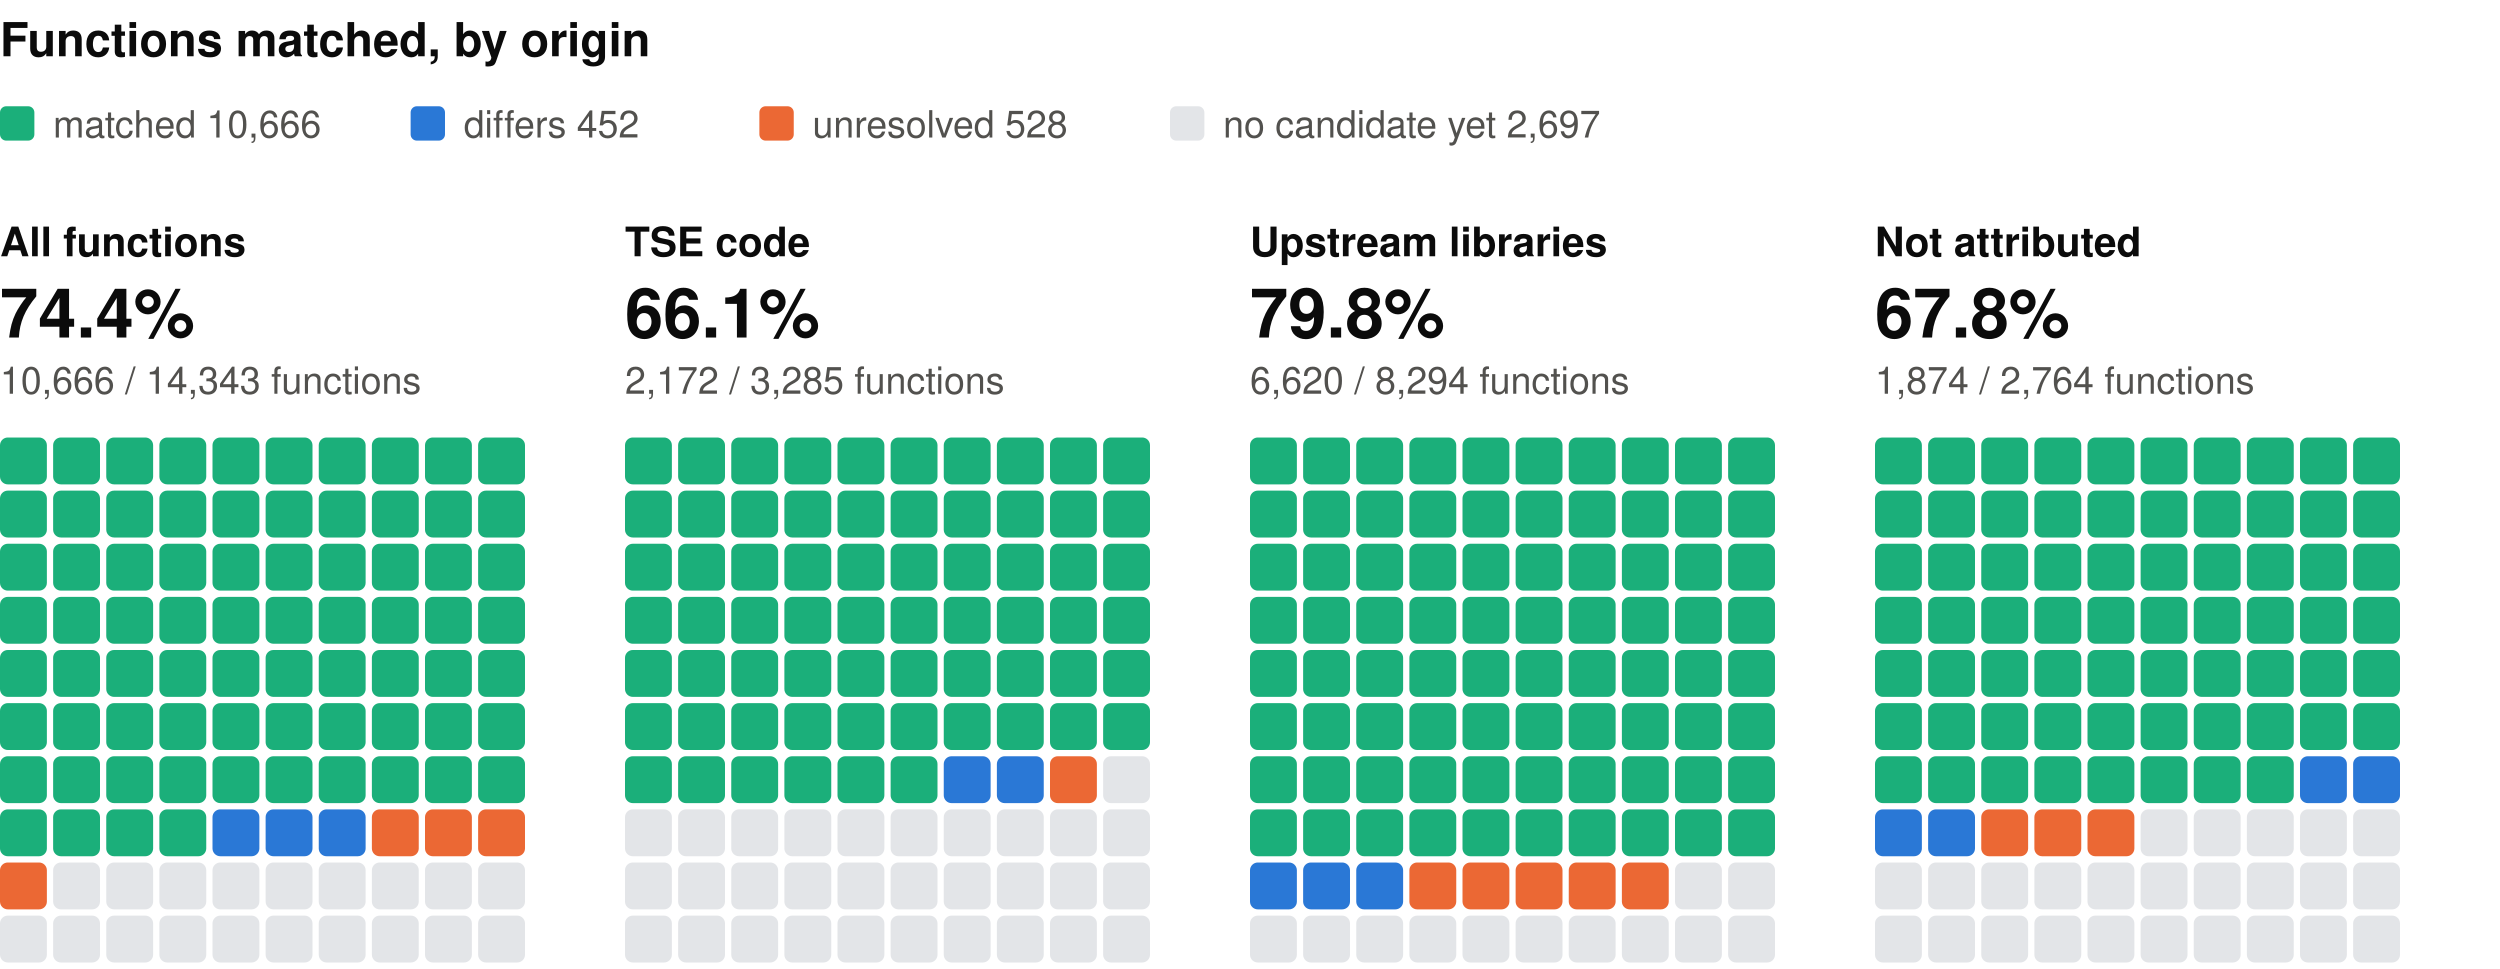
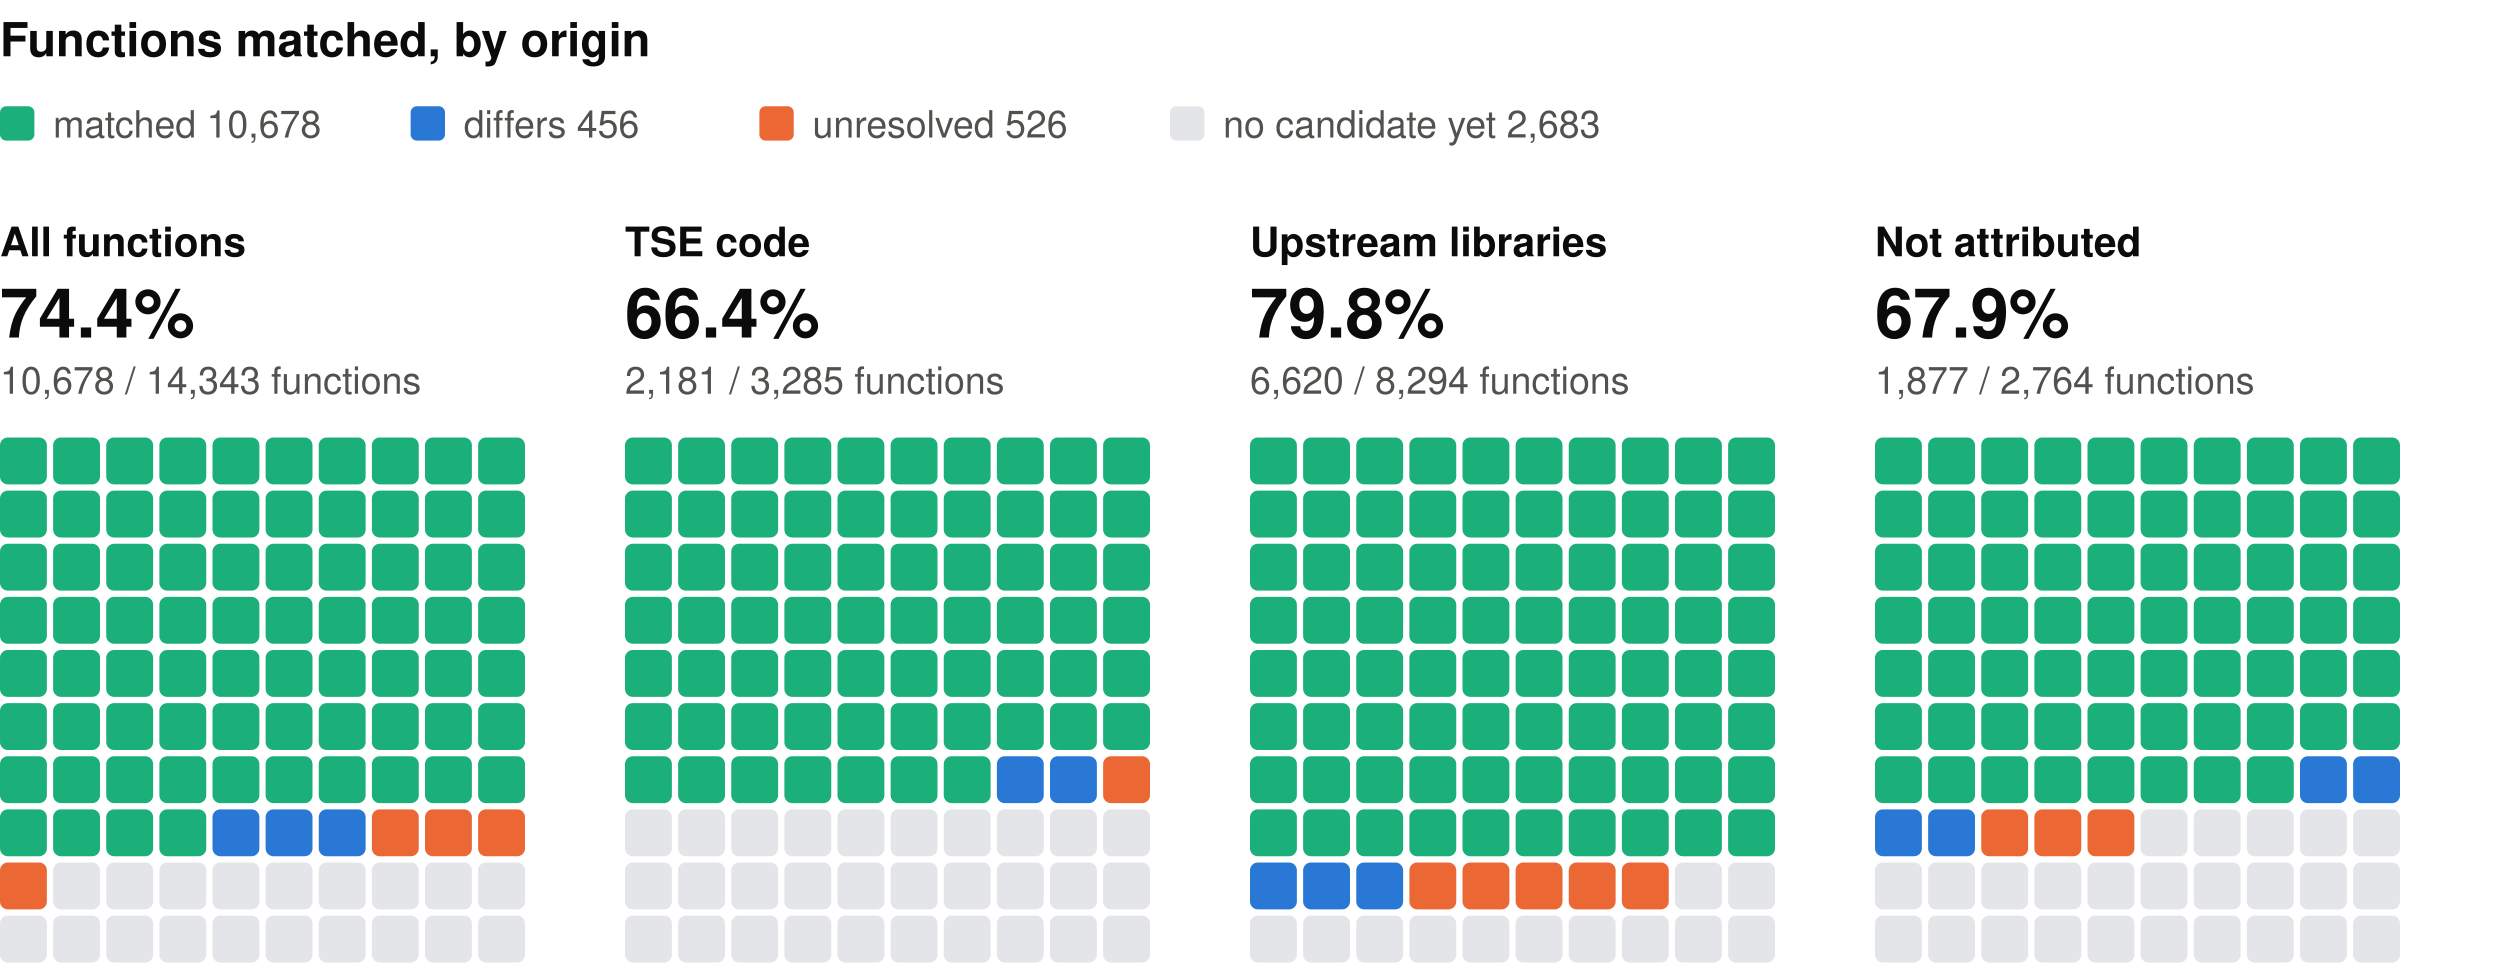
<svg xmlns="http://www.w3.org/2000/svg" width="800" height="310" viewBox="0 0 800 310" role="img" aria-label="Functions matched, by origin: one square per percent, coloured by verdict" font-family="system-ui, -apple-system, 'Segoe UI', Helvetica, Arial, sans-serif">
  <text x="0" y="18" font-size="15" fill="#0b0b0b" font-weight="600">Functions matched, by origin</text>
  <rect x="0" y="34" width="11" height="11" rx="2" fill="#1baf7a" />
-   <text x="17" y="44" font-size="12" fill="#52514e">matched 10,666</text>
+   <text x="17" y="44" font-size="12" fill="#52514e">matched 10,678</text>
  <rect x="131.4" y="34" width="11" height="11" rx="2" fill="#2a78d6" />
-   <text x="148.4" y="44" font-size="12" fill="#52514e">differs 452</text>
+   <text x="148.4" y="44" font-size="12" fill="#52514e">differs 456</text>
  <rect x="243" y="34" width="11" height="11" rx="2" fill="#eb6834" />
-   <text x="260" y="44" font-size="12" fill="#52514e">unresolved 528</text>
+   <text x="260" y="44" font-size="12" fill="#52514e">unresolved 526</text>
  <rect x="374.4" y="34" width="11" height="11" rx="2" fill="#e3e5e8" />
-   <text x="391.4" y="44" font-size="12" fill="#52514e">no candidate yet 2,697</text>
+   <text x="391.4" y="44" font-size="12" fill="#52514e">no candidate yet 2,683</text>
  <text x="0" y="82" font-size="13" fill="#0b0b0b" font-weight="600">All functions</text>
  <text x="0" y="108" font-size="22" fill="#0b0b0b" font-weight="600">74.4%</text>
-   <text x="0" y="126" font-size="12" fill="#52514e">10,666 / 14,343 functions</text>
+   <text x="0" y="126" font-size="12" fill="#52514e">10,678 / 14,343 functions</text>
  <rect x="0" y="140" width="15" height="15" rx="2.5" fill="#1baf7a" />
  <rect x="17" y="140" width="15" height="15" rx="2.5" fill="#1baf7a" />
  <rect x="34" y="140" width="15" height="15" rx="2.5" fill="#1baf7a" />
  <rect x="51" y="140" width="15" height="15" rx="2.5" fill="#1baf7a" />
  <rect x="68" y="140" width="15" height="15" rx="2.5" fill="#1baf7a" />
  <rect x="85" y="140" width="15" height="15" rx="2.5" fill="#1baf7a" />
  <rect x="102" y="140" width="15" height="15" rx="2.5" fill="#1baf7a" />
  <rect x="119" y="140" width="15" height="15" rx="2.5" fill="#1baf7a" />
  <rect x="136" y="140" width="15" height="15" rx="2.5" fill="#1baf7a" />
  <rect x="153" y="140" width="15" height="15" rx="2.5" fill="#1baf7a" />
  <rect x="0" y="157" width="15" height="15" rx="2.5" fill="#1baf7a" />
  <rect x="17" y="157" width="15" height="15" rx="2.5" fill="#1baf7a" />
  <rect x="34" y="157" width="15" height="15" rx="2.5" fill="#1baf7a" />
  <rect x="51" y="157" width="15" height="15" rx="2.5" fill="#1baf7a" />
  <rect x="68" y="157" width="15" height="15" rx="2.5" fill="#1baf7a" />
  <rect x="85" y="157" width="15" height="15" rx="2.5" fill="#1baf7a" />
  <rect x="102" y="157" width="15" height="15" rx="2.5" fill="#1baf7a" />
  <rect x="119" y="157" width="15" height="15" rx="2.5" fill="#1baf7a" />
  <rect x="136" y="157" width="15" height="15" rx="2.5" fill="#1baf7a" />
  <rect x="153" y="157" width="15" height="15" rx="2.5" fill="#1baf7a" />
  <rect x="0" y="174" width="15" height="15" rx="2.5" fill="#1baf7a" />
  <rect x="17" y="174" width="15" height="15" rx="2.5" fill="#1baf7a" />
  <rect x="34" y="174" width="15" height="15" rx="2.5" fill="#1baf7a" />
  <rect x="51" y="174" width="15" height="15" rx="2.5" fill="#1baf7a" />
  <rect x="68" y="174" width="15" height="15" rx="2.5" fill="#1baf7a" />
  <rect x="85" y="174" width="15" height="15" rx="2.5" fill="#1baf7a" />
  <rect x="102" y="174" width="15" height="15" rx="2.5" fill="#1baf7a" />
  <rect x="119" y="174" width="15" height="15" rx="2.5" fill="#1baf7a" />
  <rect x="136" y="174" width="15" height="15" rx="2.5" fill="#1baf7a" />
  <rect x="153" y="174" width="15" height="15" rx="2.5" fill="#1baf7a" />
  <rect x="0" y="191" width="15" height="15" rx="2.5" fill="#1baf7a" />
  <rect x="17" y="191" width="15" height="15" rx="2.5" fill="#1baf7a" />
  <rect x="34" y="191" width="15" height="15" rx="2.5" fill="#1baf7a" />
  <rect x="51" y="191" width="15" height="15" rx="2.5" fill="#1baf7a" />
  <rect x="68" y="191" width="15" height="15" rx="2.5" fill="#1baf7a" />
  <rect x="85" y="191" width="15" height="15" rx="2.5" fill="#1baf7a" />
  <rect x="102" y="191" width="15" height="15" rx="2.5" fill="#1baf7a" />
  <rect x="119" y="191" width="15" height="15" rx="2.5" fill="#1baf7a" />
  <rect x="136" y="191" width="15" height="15" rx="2.5" fill="#1baf7a" />
  <rect x="153" y="191" width="15" height="15" rx="2.5" fill="#1baf7a" />
  <rect x="0" y="208" width="15" height="15" rx="2.5" fill="#1baf7a" />
  <rect x="17" y="208" width="15" height="15" rx="2.5" fill="#1baf7a" />
  <rect x="34" y="208" width="15" height="15" rx="2.5" fill="#1baf7a" />
  <rect x="51" y="208" width="15" height="15" rx="2.5" fill="#1baf7a" />
  <rect x="68" y="208" width="15" height="15" rx="2.5" fill="#1baf7a" />
  <rect x="85" y="208" width="15" height="15" rx="2.5" fill="#1baf7a" />
  <rect x="102" y="208" width="15" height="15" rx="2.5" fill="#1baf7a" />
  <rect x="119" y="208" width="15" height="15" rx="2.5" fill="#1baf7a" />
  <rect x="136" y="208" width="15" height="15" rx="2.5" fill="#1baf7a" />
  <rect x="153" y="208" width="15" height="15" rx="2.5" fill="#1baf7a" />
  <rect x="0" y="225" width="15" height="15" rx="2.5" fill="#1baf7a" />
  <rect x="17" y="225" width="15" height="15" rx="2.5" fill="#1baf7a" />
  <rect x="34" y="225" width="15" height="15" rx="2.5" fill="#1baf7a" />
  <rect x="51" y="225" width="15" height="15" rx="2.5" fill="#1baf7a" />
  <rect x="68" y="225" width="15" height="15" rx="2.5" fill="#1baf7a" />
  <rect x="85" y="225" width="15" height="15" rx="2.5" fill="#1baf7a" />
  <rect x="102" y="225" width="15" height="15" rx="2.5" fill="#1baf7a" />
  <rect x="119" y="225" width="15" height="15" rx="2.5" fill="#1baf7a" />
  <rect x="136" y="225" width="15" height="15" rx="2.5" fill="#1baf7a" />
  <rect x="153" y="225" width="15" height="15" rx="2.5" fill="#1baf7a" />
  <rect x="0" y="242" width="15" height="15" rx="2.5" fill="#1baf7a" />
  <rect x="17" y="242" width="15" height="15" rx="2.5" fill="#1baf7a" />
  <rect x="34" y="242" width="15" height="15" rx="2.5" fill="#1baf7a" />
  <rect x="51" y="242" width="15" height="15" rx="2.5" fill="#1baf7a" />
  <rect x="68" y="242" width="15" height="15" rx="2.5" fill="#1baf7a" />
  <rect x="85" y="242" width="15" height="15" rx="2.5" fill="#1baf7a" />
  <rect x="102" y="242" width="15" height="15" rx="2.5" fill="#1baf7a" />
  <rect x="119" y="242" width="15" height="15" rx="2.5" fill="#1baf7a" />
  <rect x="136" y="242" width="15" height="15" rx="2.5" fill="#1baf7a" />
  <rect x="153" y="242" width="15" height="15" rx="2.5" fill="#1baf7a" />
  <rect x="0" y="259" width="15" height="15" rx="2.5" fill="#1baf7a" />
  <rect x="17" y="259" width="15" height="15" rx="2.5" fill="#1baf7a" />
  <rect x="34" y="259" width="15" height="15" rx="2.5" fill="#1baf7a" />
  <rect x="51" y="259" width="15" height="15" rx="2.5" fill="#1baf7a" />
  <rect x="68" y="259" width="15" height="15" rx="2.5" fill="#2a78d6" />
  <rect x="85" y="259" width="15" height="15" rx="2.5" fill="#2a78d6" />
  <rect x="102" y="259" width="15" height="15" rx="2.5" fill="#2a78d6" />
  <rect x="119" y="259" width="15" height="15" rx="2.5" fill="#eb6834" />
  <rect x="136" y="259" width="15" height="15" rx="2.5" fill="#eb6834" />
  <rect x="153" y="259" width="15" height="15" rx="2.5" fill="#eb6834" />
  <rect x="0" y="276" width="15" height="15" rx="2.5" fill="#eb6834" />
  <rect x="17" y="276" width="15" height="15" rx="2.5" fill="#e3e5e8" />
  <rect x="34" y="276" width="15" height="15" rx="2.5" fill="#e3e5e8" />
  <rect x="51" y="276" width="15" height="15" rx="2.5" fill="#e3e5e8" />
  <rect x="68" y="276" width="15" height="15" rx="2.5" fill="#e3e5e8" />
  <rect x="85" y="276" width="15" height="15" rx="2.5" fill="#e3e5e8" />
  <rect x="102" y="276" width="15" height="15" rx="2.5" fill="#e3e5e8" />
  <rect x="119" y="276" width="15" height="15" rx="2.5" fill="#e3e5e8" />
  <rect x="136" y="276" width="15" height="15" rx="2.5" fill="#e3e5e8" />
  <rect x="153" y="276" width="15" height="15" rx="2.5" fill="#e3e5e8" />
  <rect x="0" y="293" width="15" height="15" rx="2.5" fill="#e3e5e8" />
  <rect x="17" y="293" width="15" height="15" rx="2.5" fill="#e3e5e8" />
  <rect x="34" y="293" width="15" height="15" rx="2.5" fill="#e3e5e8" />
  <rect x="51" y="293" width="15" height="15" rx="2.5" fill="#e3e5e8" />
  <rect x="68" y="293" width="15" height="15" rx="2.5" fill="#e3e5e8" />
  <rect x="85" y="293" width="15" height="15" rx="2.5" fill="#e3e5e8" />
  <rect x="102" y="293" width="15" height="15" rx="2.5" fill="#e3e5e8" />
  <rect x="119" y="293" width="15" height="15" rx="2.5" fill="#e3e5e8" />
  <rect x="136" y="293" width="15" height="15" rx="2.5" fill="#e3e5e8" />
  <rect x="153" y="293" width="15" height="15" rx="2.5" fill="#e3e5e8" />
  <text x="200" y="82" font-size="13" fill="#0b0b0b" font-weight="600">TSE code</text>
-   <text x="200" y="108" font-size="22" fill="#0b0b0b" font-weight="600">66.1%</text>
-   <text x="200" y="126" font-size="12" fill="#52514e">2,172 / 3,285 functions</text>
+   <text x="200" y="108" font-size="22" fill="#0b0b0b" font-weight="600">66.4%</text>
+   <text x="200" y="126" font-size="12" fill="#52514e">2,181 / 3,285 functions</text>
  <rect x="200" y="140" width="15" height="15" rx="2.5" fill="#1baf7a" />
  <rect x="217" y="140" width="15" height="15" rx="2.5" fill="#1baf7a" />
  <rect x="234" y="140" width="15" height="15" rx="2.5" fill="#1baf7a" />
  <rect x="251" y="140" width="15" height="15" rx="2.5" fill="#1baf7a" />
  <rect x="268" y="140" width="15" height="15" rx="2.5" fill="#1baf7a" />
  <rect x="285" y="140" width="15" height="15" rx="2.5" fill="#1baf7a" />
  <rect x="302" y="140" width="15" height="15" rx="2.5" fill="#1baf7a" />
  <rect x="319" y="140" width="15" height="15" rx="2.5" fill="#1baf7a" />
  <rect x="336" y="140" width="15" height="15" rx="2.5" fill="#1baf7a" />
  <rect x="353" y="140" width="15" height="15" rx="2.5" fill="#1baf7a" />
  <rect x="200" y="157" width="15" height="15" rx="2.5" fill="#1baf7a" />
  <rect x="217" y="157" width="15" height="15" rx="2.5" fill="#1baf7a" />
  <rect x="234" y="157" width="15" height="15" rx="2.5" fill="#1baf7a" />
  <rect x="251" y="157" width="15" height="15" rx="2.5" fill="#1baf7a" />
  <rect x="268" y="157" width="15" height="15" rx="2.5" fill="#1baf7a" />
  <rect x="285" y="157" width="15" height="15" rx="2.5" fill="#1baf7a" />
  <rect x="302" y="157" width="15" height="15" rx="2.5" fill="#1baf7a" />
  <rect x="319" y="157" width="15" height="15" rx="2.5" fill="#1baf7a" />
  <rect x="336" y="157" width="15" height="15" rx="2.5" fill="#1baf7a" />
  <rect x="353" y="157" width="15" height="15" rx="2.5" fill="#1baf7a" />
  <rect x="200" y="174" width="15" height="15" rx="2.5" fill="#1baf7a" />
  <rect x="217" y="174" width="15" height="15" rx="2.5" fill="#1baf7a" />
  <rect x="234" y="174" width="15" height="15" rx="2.5" fill="#1baf7a" />
  <rect x="251" y="174" width="15" height="15" rx="2.5" fill="#1baf7a" />
  <rect x="268" y="174" width="15" height="15" rx="2.5" fill="#1baf7a" />
  <rect x="285" y="174" width="15" height="15" rx="2.5" fill="#1baf7a" />
  <rect x="302" y="174" width="15" height="15" rx="2.5" fill="#1baf7a" />
  <rect x="319" y="174" width="15" height="15" rx="2.5" fill="#1baf7a" />
  <rect x="336" y="174" width="15" height="15" rx="2.5" fill="#1baf7a" />
  <rect x="353" y="174" width="15" height="15" rx="2.5" fill="#1baf7a" />
  <rect x="200" y="191" width="15" height="15" rx="2.5" fill="#1baf7a" />
  <rect x="217" y="191" width="15" height="15" rx="2.5" fill="#1baf7a" />
  <rect x="234" y="191" width="15" height="15" rx="2.5" fill="#1baf7a" />
  <rect x="251" y="191" width="15" height="15" rx="2.5" fill="#1baf7a" />
  <rect x="268" y="191" width="15" height="15" rx="2.5" fill="#1baf7a" />
  <rect x="285" y="191" width="15" height="15" rx="2.5" fill="#1baf7a" />
  <rect x="302" y="191" width="15" height="15" rx="2.5" fill="#1baf7a" />
  <rect x="319" y="191" width="15" height="15" rx="2.5" fill="#1baf7a" />
  <rect x="336" y="191" width="15" height="15" rx="2.5" fill="#1baf7a" />
  <rect x="353" y="191" width="15" height="15" rx="2.5" fill="#1baf7a" />
  <rect x="200" y="208" width="15" height="15" rx="2.5" fill="#1baf7a" />
  <rect x="217" y="208" width="15" height="15" rx="2.5" fill="#1baf7a" />
  <rect x="234" y="208" width="15" height="15" rx="2.5" fill="#1baf7a" />
  <rect x="251" y="208" width="15" height="15" rx="2.5" fill="#1baf7a" />
  <rect x="268" y="208" width="15" height="15" rx="2.5" fill="#1baf7a" />
  <rect x="285" y="208" width="15" height="15" rx="2.5" fill="#1baf7a" />
  <rect x="302" y="208" width="15" height="15" rx="2.5" fill="#1baf7a" />
  <rect x="319" y="208" width="15" height="15" rx="2.5" fill="#1baf7a" />
  <rect x="336" y="208" width="15" height="15" rx="2.5" fill="#1baf7a" />
  <rect x="353" y="208" width="15" height="15" rx="2.5" fill="#1baf7a" />
  <rect x="200" y="225" width="15" height="15" rx="2.5" fill="#1baf7a" />
  <rect x="217" y="225" width="15" height="15" rx="2.5" fill="#1baf7a" />
  <rect x="234" y="225" width="15" height="15" rx="2.5" fill="#1baf7a" />
  <rect x="251" y="225" width="15" height="15" rx="2.5" fill="#1baf7a" />
  <rect x="268" y="225" width="15" height="15" rx="2.5" fill="#1baf7a" />
  <rect x="285" y="225" width="15" height="15" rx="2.5" fill="#1baf7a" />
  <rect x="302" y="225" width="15" height="15" rx="2.5" fill="#1baf7a" />
  <rect x="319" y="225" width="15" height="15" rx="2.5" fill="#1baf7a" />
  <rect x="336" y="225" width="15" height="15" rx="2.5" fill="#1baf7a" />
  <rect x="353" y="225" width="15" height="15" rx="2.5" fill="#1baf7a" />
  <rect x="200" y="242" width="15" height="15" rx="2.5" fill="#1baf7a" />
  <rect x="217" y="242" width="15" height="15" rx="2.5" fill="#1baf7a" />
  <rect x="234" y="242" width="15" height="15" rx="2.5" fill="#1baf7a" />
  <rect x="251" y="242" width="15" height="15" rx="2.5" fill="#1baf7a" />
  <rect x="268" y="242" width="15" height="15" rx="2.5" fill="#1baf7a" />
  <rect x="285" y="242" width="15" height="15" rx="2.5" fill="#1baf7a" />
-   <rect x="302" y="242" width="15" height="15" rx="2.5" fill="#2a78d6" />
+   <rect x="302" y="242" width="15" height="15" rx="2.5" fill="#1baf7a" />
  <rect x="319" y="242" width="15" height="15" rx="2.5" fill="#2a78d6" />
-   <rect x="336" y="242" width="15" height="15" rx="2.5" fill="#eb6834" />
-   <rect x="353" y="242" width="15" height="15" rx="2.5" fill="#e3e5e8" />
+   <rect x="336" y="242" width="15" height="15" rx="2.5" fill="#2a78d6" />
+   <rect x="353" y="242" width="15" height="15" rx="2.5" fill="#eb6834" />
  <rect x="200" y="259" width="15" height="15" rx="2.5" fill="#e3e5e8" />
  <rect x="217" y="259" width="15" height="15" rx="2.5" fill="#e3e5e8" />
  <rect x="234" y="259" width="15" height="15" rx="2.5" fill="#e3e5e8" />
  <rect x="251" y="259" width="15" height="15" rx="2.5" fill="#e3e5e8" />
  <rect x="268" y="259" width="15" height="15" rx="2.5" fill="#e3e5e8" />
  <rect x="285" y="259" width="15" height="15" rx="2.5" fill="#e3e5e8" />
  <rect x="302" y="259" width="15" height="15" rx="2.5" fill="#e3e5e8" />
  <rect x="319" y="259" width="15" height="15" rx="2.5" fill="#e3e5e8" />
  <rect x="336" y="259" width="15" height="15" rx="2.5" fill="#e3e5e8" />
  <rect x="353" y="259" width="15" height="15" rx="2.5" fill="#e3e5e8" />
  <rect x="200" y="276" width="15" height="15" rx="2.5" fill="#e3e5e8" />
  <rect x="217" y="276" width="15" height="15" rx="2.5" fill="#e3e5e8" />
  <rect x="234" y="276" width="15" height="15" rx="2.5" fill="#e3e5e8" />
  <rect x="251" y="276" width="15" height="15" rx="2.5" fill="#e3e5e8" />
  <rect x="268" y="276" width="15" height="15" rx="2.5" fill="#e3e5e8" />
  <rect x="285" y="276" width="15" height="15" rx="2.5" fill="#e3e5e8" />
  <rect x="302" y="276" width="15" height="15" rx="2.5" fill="#e3e5e8" />
  <rect x="319" y="276" width="15" height="15" rx="2.5" fill="#e3e5e8" />
  <rect x="336" y="276" width="15" height="15" rx="2.5" fill="#e3e5e8" />
  <rect x="353" y="276" width="15" height="15" rx="2.5" fill="#e3e5e8" />
  <rect x="200" y="293" width="15" height="15" rx="2.5" fill="#e3e5e8" />
  <rect x="217" y="293" width="15" height="15" rx="2.5" fill="#e3e5e8" />
  <rect x="234" y="293" width="15" height="15" rx="2.5" fill="#e3e5e8" />
  <rect x="251" y="293" width="15" height="15" rx="2.5" fill="#e3e5e8" />
  <rect x="268" y="293" width="15" height="15" rx="2.5" fill="#e3e5e8" />
  <rect x="285" y="293" width="15" height="15" rx="2.5" fill="#e3e5e8" />
  <rect x="302" y="293" width="15" height="15" rx="2.5" fill="#e3e5e8" />
  <rect x="319" y="293" width="15" height="15" rx="2.5" fill="#e3e5e8" />
  <rect x="336" y="293" width="15" height="15" rx="2.5" fill="#e3e5e8" />
  <rect x="353" y="293" width="15" height="15" rx="2.5" fill="#e3e5e8" />
  <text x="400" y="82" font-size="13" fill="#0b0b0b" font-weight="600">Upstream libraries</text>
  <text x="400" y="108" font-size="22" fill="#0b0b0b" font-weight="600">79.8%</text>
  <text x="400" y="126" font-size="12" fill="#52514e">6,620 / 8,294 functions</text>
  <rect x="400" y="140" width="15" height="15" rx="2.5" fill="#1baf7a" />
  <rect x="417" y="140" width="15" height="15" rx="2.5" fill="#1baf7a" />
  <rect x="434" y="140" width="15" height="15" rx="2.5" fill="#1baf7a" />
  <rect x="451" y="140" width="15" height="15" rx="2.5" fill="#1baf7a" />
  <rect x="468" y="140" width="15" height="15" rx="2.5" fill="#1baf7a" />
  <rect x="485" y="140" width="15" height="15" rx="2.5" fill="#1baf7a" />
  <rect x="502" y="140" width="15" height="15" rx="2.5" fill="#1baf7a" />
  <rect x="519" y="140" width="15" height="15" rx="2.5" fill="#1baf7a" />
  <rect x="536" y="140" width="15" height="15" rx="2.5" fill="#1baf7a" />
  <rect x="553" y="140" width="15" height="15" rx="2.5" fill="#1baf7a" />
  <rect x="400" y="157" width="15" height="15" rx="2.5" fill="#1baf7a" />
  <rect x="417" y="157" width="15" height="15" rx="2.5" fill="#1baf7a" />
  <rect x="434" y="157" width="15" height="15" rx="2.5" fill="#1baf7a" />
  <rect x="451" y="157" width="15" height="15" rx="2.5" fill="#1baf7a" />
  <rect x="468" y="157" width="15" height="15" rx="2.5" fill="#1baf7a" />
  <rect x="485" y="157" width="15" height="15" rx="2.5" fill="#1baf7a" />
  <rect x="502" y="157" width="15" height="15" rx="2.5" fill="#1baf7a" />
  <rect x="519" y="157" width="15" height="15" rx="2.5" fill="#1baf7a" />
  <rect x="536" y="157" width="15" height="15" rx="2.5" fill="#1baf7a" />
  <rect x="553" y="157" width="15" height="15" rx="2.5" fill="#1baf7a" />
  <rect x="400" y="174" width="15" height="15" rx="2.5" fill="#1baf7a" />
  <rect x="417" y="174" width="15" height="15" rx="2.5" fill="#1baf7a" />
  <rect x="434" y="174" width="15" height="15" rx="2.5" fill="#1baf7a" />
  <rect x="451" y="174" width="15" height="15" rx="2.5" fill="#1baf7a" />
  <rect x="468" y="174" width="15" height="15" rx="2.5" fill="#1baf7a" />
  <rect x="485" y="174" width="15" height="15" rx="2.5" fill="#1baf7a" />
  <rect x="502" y="174" width="15" height="15" rx="2.5" fill="#1baf7a" />
  <rect x="519" y="174" width="15" height="15" rx="2.5" fill="#1baf7a" />
  <rect x="536" y="174" width="15" height="15" rx="2.5" fill="#1baf7a" />
  <rect x="553" y="174" width="15" height="15" rx="2.5" fill="#1baf7a" />
  <rect x="400" y="191" width="15" height="15" rx="2.5" fill="#1baf7a" />
  <rect x="417" y="191" width="15" height="15" rx="2.5" fill="#1baf7a" />
  <rect x="434" y="191" width="15" height="15" rx="2.5" fill="#1baf7a" />
  <rect x="451" y="191" width="15" height="15" rx="2.5" fill="#1baf7a" />
  <rect x="468" y="191" width="15" height="15" rx="2.5" fill="#1baf7a" />
  <rect x="485" y="191" width="15" height="15" rx="2.5" fill="#1baf7a" />
  <rect x="502" y="191" width="15" height="15" rx="2.5" fill="#1baf7a" />
  <rect x="519" y="191" width="15" height="15" rx="2.5" fill="#1baf7a" />
  <rect x="536" y="191" width="15" height="15" rx="2.5" fill="#1baf7a" />
  <rect x="553" y="191" width="15" height="15" rx="2.5" fill="#1baf7a" />
  <rect x="400" y="208" width="15" height="15" rx="2.5" fill="#1baf7a" />
  <rect x="417" y="208" width="15" height="15" rx="2.5" fill="#1baf7a" />
  <rect x="434" y="208" width="15" height="15" rx="2.5" fill="#1baf7a" />
  <rect x="451" y="208" width="15" height="15" rx="2.5" fill="#1baf7a" />
  <rect x="468" y="208" width="15" height="15" rx="2.5" fill="#1baf7a" />
  <rect x="485" y="208" width="15" height="15" rx="2.5" fill="#1baf7a" />
  <rect x="502" y="208" width="15" height="15" rx="2.5" fill="#1baf7a" />
  <rect x="519" y="208" width="15" height="15" rx="2.5" fill="#1baf7a" />
  <rect x="536" y="208" width="15" height="15" rx="2.5" fill="#1baf7a" />
  <rect x="553" y="208" width="15" height="15" rx="2.5" fill="#1baf7a" />
  <rect x="400" y="225" width="15" height="15" rx="2.5" fill="#1baf7a" />
  <rect x="417" y="225" width="15" height="15" rx="2.5" fill="#1baf7a" />
  <rect x="434" y="225" width="15" height="15" rx="2.5" fill="#1baf7a" />
  <rect x="451" y="225" width="15" height="15" rx="2.5" fill="#1baf7a" />
  <rect x="468" y="225" width="15" height="15" rx="2.5" fill="#1baf7a" />
  <rect x="485" y="225" width="15" height="15" rx="2.5" fill="#1baf7a" />
  <rect x="502" y="225" width="15" height="15" rx="2.5" fill="#1baf7a" />
  <rect x="519" y="225" width="15" height="15" rx="2.5" fill="#1baf7a" />
  <rect x="536" y="225" width="15" height="15" rx="2.5" fill="#1baf7a" />
  <rect x="553" y="225" width="15" height="15" rx="2.5" fill="#1baf7a" />
  <rect x="400" y="242" width="15" height="15" rx="2.5" fill="#1baf7a" />
  <rect x="417" y="242" width="15" height="15" rx="2.5" fill="#1baf7a" />
  <rect x="434" y="242" width="15" height="15" rx="2.5" fill="#1baf7a" />
  <rect x="451" y="242" width="15" height="15" rx="2.5" fill="#1baf7a" />
  <rect x="468" y="242" width="15" height="15" rx="2.5" fill="#1baf7a" />
  <rect x="485" y="242" width="15" height="15" rx="2.5" fill="#1baf7a" />
  <rect x="502" y="242" width="15" height="15" rx="2.5" fill="#1baf7a" />
  <rect x="519" y="242" width="15" height="15" rx="2.5" fill="#1baf7a" />
  <rect x="536" y="242" width="15" height="15" rx="2.5" fill="#1baf7a" />
  <rect x="553" y="242" width="15" height="15" rx="2.5" fill="#1baf7a" />
  <rect x="400" y="259" width="15" height="15" rx="2.5" fill="#1baf7a" />
  <rect x="417" y="259" width="15" height="15" rx="2.5" fill="#1baf7a" />
  <rect x="434" y="259" width="15" height="15" rx="2.5" fill="#1baf7a" />
  <rect x="451" y="259" width="15" height="15" rx="2.5" fill="#1baf7a" />
  <rect x="468" y="259" width="15" height="15" rx="2.5" fill="#1baf7a" />
  <rect x="485" y="259" width="15" height="15" rx="2.5" fill="#1baf7a" />
  <rect x="502" y="259" width="15" height="15" rx="2.5" fill="#1baf7a" />
  <rect x="519" y="259" width="15" height="15" rx="2.5" fill="#1baf7a" />
  <rect x="536" y="259" width="15" height="15" rx="2.5" fill="#1baf7a" />
  <rect x="553" y="259" width="15" height="15" rx="2.5" fill="#1baf7a" />
  <rect x="400" y="276" width="15" height="15" rx="2.5" fill="#2a78d6" />
  <rect x="417" y="276" width="15" height="15" rx="2.5" fill="#2a78d6" />
  <rect x="434" y="276" width="15" height="15" rx="2.5" fill="#2a78d6" />
  <rect x="451" y="276" width="15" height="15" rx="2.5" fill="#eb6834" />
  <rect x="468" y="276" width="15" height="15" rx="2.5" fill="#eb6834" />
  <rect x="485" y="276" width="15" height="15" rx="2.5" fill="#eb6834" />
  <rect x="502" y="276" width="15" height="15" rx="2.5" fill="#eb6834" />
  <rect x="519" y="276" width="15" height="15" rx="2.5" fill="#eb6834" />
  <rect x="536" y="276" width="15" height="15" rx="2.5" fill="#e3e5e8" />
  <rect x="553" y="276" width="15" height="15" rx="2.5" fill="#e3e5e8" />
  <rect x="400" y="293" width="15" height="15" rx="2.5" fill="#e3e5e8" />
  <rect x="417" y="293" width="15" height="15" rx="2.5" fill="#e3e5e8" />
  <rect x="434" y="293" width="15" height="15" rx="2.5" fill="#e3e5e8" />
  <rect x="451" y="293" width="15" height="15" rx="2.5" fill="#e3e5e8" />
  <rect x="468" y="293" width="15" height="15" rx="2.5" fill="#e3e5e8" />
  <rect x="485" y="293" width="15" height="15" rx="2.5" fill="#e3e5e8" />
  <rect x="502" y="293" width="15" height="15" rx="2.5" fill="#e3e5e8" />
  <rect x="519" y="293" width="15" height="15" rx="2.5" fill="#e3e5e8" />
  <rect x="536" y="293" width="15" height="15" rx="2.5" fill="#e3e5e8" />
  <rect x="553" y="293" width="15" height="15" rx="2.5" fill="#e3e5e8" />
  <text x="600" y="82" font-size="13" fill="#0b0b0b" font-weight="600">Not attributed</text>
-   <text x="600" y="108" font-size="22" fill="#0b0b0b" font-weight="600">67.8%</text>
-   <text x="600" y="126" font-size="12" fill="#52514e">1,874 / 2,764 functions</text>
+   <text x="600" y="108" font-size="22" fill="#0b0b0b" font-weight="600">67.9%</text>
+   <text x="600" y="126" font-size="12" fill="#52514e">1,877 / 2,764 functions</text>
  <rect x="600" y="140" width="15" height="15" rx="2.5" fill="#1baf7a" />
  <rect x="617" y="140" width="15" height="15" rx="2.5" fill="#1baf7a" />
  <rect x="634" y="140" width="15" height="15" rx="2.5" fill="#1baf7a" />
  <rect x="651" y="140" width="15" height="15" rx="2.5" fill="#1baf7a" />
  <rect x="668" y="140" width="15" height="15" rx="2.5" fill="#1baf7a" />
  <rect x="685" y="140" width="15" height="15" rx="2.5" fill="#1baf7a" />
  <rect x="702" y="140" width="15" height="15" rx="2.5" fill="#1baf7a" />
  <rect x="719" y="140" width="15" height="15" rx="2.5" fill="#1baf7a" />
  <rect x="736" y="140" width="15" height="15" rx="2.5" fill="#1baf7a" />
  <rect x="753" y="140" width="15" height="15" rx="2.5" fill="#1baf7a" />
  <rect x="600" y="157" width="15" height="15" rx="2.5" fill="#1baf7a" />
  <rect x="617" y="157" width="15" height="15" rx="2.5" fill="#1baf7a" />
  <rect x="634" y="157" width="15" height="15" rx="2.5" fill="#1baf7a" />
  <rect x="651" y="157" width="15" height="15" rx="2.5" fill="#1baf7a" />
  <rect x="668" y="157" width="15" height="15" rx="2.5" fill="#1baf7a" />
  <rect x="685" y="157" width="15" height="15" rx="2.5" fill="#1baf7a" />
  <rect x="702" y="157" width="15" height="15" rx="2.5" fill="#1baf7a" />
  <rect x="719" y="157" width="15" height="15" rx="2.5" fill="#1baf7a" />
  <rect x="736" y="157" width="15" height="15" rx="2.5" fill="#1baf7a" />
  <rect x="753" y="157" width="15" height="15" rx="2.5" fill="#1baf7a" />
  <rect x="600" y="174" width="15" height="15" rx="2.5" fill="#1baf7a" />
  <rect x="617" y="174" width="15" height="15" rx="2.5" fill="#1baf7a" />
  <rect x="634" y="174" width="15" height="15" rx="2.5" fill="#1baf7a" />
  <rect x="651" y="174" width="15" height="15" rx="2.5" fill="#1baf7a" />
  <rect x="668" y="174" width="15" height="15" rx="2.5" fill="#1baf7a" />
  <rect x="685" y="174" width="15" height="15" rx="2.5" fill="#1baf7a" />
  <rect x="702" y="174" width="15" height="15" rx="2.5" fill="#1baf7a" />
  <rect x="719" y="174" width="15" height="15" rx="2.5" fill="#1baf7a" />
  <rect x="736" y="174" width="15" height="15" rx="2.5" fill="#1baf7a" />
  <rect x="753" y="174" width="15" height="15" rx="2.5" fill="#1baf7a" />
  <rect x="600" y="191" width="15" height="15" rx="2.5" fill="#1baf7a" />
  <rect x="617" y="191" width="15" height="15" rx="2.5" fill="#1baf7a" />
  <rect x="634" y="191" width="15" height="15" rx="2.5" fill="#1baf7a" />
  <rect x="651" y="191" width="15" height="15" rx="2.5" fill="#1baf7a" />
  <rect x="668" y="191" width="15" height="15" rx="2.5" fill="#1baf7a" />
  <rect x="685" y="191" width="15" height="15" rx="2.5" fill="#1baf7a" />
  <rect x="702" y="191" width="15" height="15" rx="2.5" fill="#1baf7a" />
  <rect x="719" y="191" width="15" height="15" rx="2.5" fill="#1baf7a" />
  <rect x="736" y="191" width="15" height="15" rx="2.5" fill="#1baf7a" />
  <rect x="753" y="191" width="15" height="15" rx="2.5" fill="#1baf7a" />
  <rect x="600" y="208" width="15" height="15" rx="2.5" fill="#1baf7a" />
  <rect x="617" y="208" width="15" height="15" rx="2.5" fill="#1baf7a" />
  <rect x="634" y="208" width="15" height="15" rx="2.5" fill="#1baf7a" />
  <rect x="651" y="208" width="15" height="15" rx="2.5" fill="#1baf7a" />
  <rect x="668" y="208" width="15" height="15" rx="2.5" fill="#1baf7a" />
  <rect x="685" y="208" width="15" height="15" rx="2.5" fill="#1baf7a" />
  <rect x="702" y="208" width="15" height="15" rx="2.5" fill="#1baf7a" />
  <rect x="719" y="208" width="15" height="15" rx="2.5" fill="#1baf7a" />
  <rect x="736" y="208" width="15" height="15" rx="2.5" fill="#1baf7a" />
  <rect x="753" y="208" width="15" height="15" rx="2.5" fill="#1baf7a" />
  <rect x="600" y="225" width="15" height="15" rx="2.5" fill="#1baf7a" />
  <rect x="617" y="225" width="15" height="15" rx="2.5" fill="#1baf7a" />
  <rect x="634" y="225" width="15" height="15" rx="2.5" fill="#1baf7a" />
  <rect x="651" y="225" width="15" height="15" rx="2.5" fill="#1baf7a" />
  <rect x="668" y="225" width="15" height="15" rx="2.5" fill="#1baf7a" />
  <rect x="685" y="225" width="15" height="15" rx="2.5" fill="#1baf7a" />
  <rect x="702" y="225" width="15" height="15" rx="2.5" fill="#1baf7a" />
  <rect x="719" y="225" width="15" height="15" rx="2.5" fill="#1baf7a" />
  <rect x="736" y="225" width="15" height="15" rx="2.5" fill="#1baf7a" />
  <rect x="753" y="225" width="15" height="15" rx="2.5" fill="#1baf7a" />
  <rect x="600" y="242" width="15" height="15" rx="2.5" fill="#1baf7a" />
  <rect x="617" y="242" width="15" height="15" rx="2.5" fill="#1baf7a" />
  <rect x="634" y="242" width="15" height="15" rx="2.5" fill="#1baf7a" />
  <rect x="651" y="242" width="15" height="15" rx="2.5" fill="#1baf7a" />
  <rect x="668" y="242" width="15" height="15" rx="2.5" fill="#1baf7a" />
  <rect x="685" y="242" width="15" height="15" rx="2.5" fill="#1baf7a" />
  <rect x="702" y="242" width="15" height="15" rx="2.5" fill="#1baf7a" />
  <rect x="719" y="242" width="15" height="15" rx="2.5" fill="#1baf7a" />
  <rect x="736" y="242" width="15" height="15" rx="2.5" fill="#2a78d6" />
  <rect x="753" y="242" width="15" height="15" rx="2.5" fill="#2a78d6" />
  <rect x="600" y="259" width="15" height="15" rx="2.5" fill="#2a78d6" />
  <rect x="617" y="259" width="15" height="15" rx="2.5" fill="#2a78d6" />
  <rect x="634" y="259" width="15" height="15" rx="2.5" fill="#eb6834" />
  <rect x="651" y="259" width="15" height="15" rx="2.5" fill="#eb6834" />
  <rect x="668" y="259" width="15" height="15" rx="2.5" fill="#eb6834" />
  <rect x="685" y="259" width="15" height="15" rx="2.5" fill="#e3e5e8" />
  <rect x="702" y="259" width="15" height="15" rx="2.5" fill="#e3e5e8" />
  <rect x="719" y="259" width="15" height="15" rx="2.5" fill="#e3e5e8" />
  <rect x="736" y="259" width="15" height="15" rx="2.5" fill="#e3e5e8" />
  <rect x="753" y="259" width="15" height="15" rx="2.5" fill="#e3e5e8" />
  <rect x="600" y="276" width="15" height="15" rx="2.5" fill="#e3e5e8" />
  <rect x="617" y="276" width="15" height="15" rx="2.5" fill="#e3e5e8" />
  <rect x="634" y="276" width="15" height="15" rx="2.5" fill="#e3e5e8" />
  <rect x="651" y="276" width="15" height="15" rx="2.5" fill="#e3e5e8" />
  <rect x="668" y="276" width="15" height="15" rx="2.5" fill="#e3e5e8" />
  <rect x="685" y="276" width="15" height="15" rx="2.5" fill="#e3e5e8" />
  <rect x="702" y="276" width="15" height="15" rx="2.5" fill="#e3e5e8" />
  <rect x="719" y="276" width="15" height="15" rx="2.5" fill="#e3e5e8" />
  <rect x="736" y="276" width="15" height="15" rx="2.5" fill="#e3e5e8" />
  <rect x="753" y="276" width="15" height="15" rx="2.5" fill="#e3e5e8" />
  <rect x="600" y="293" width="15" height="15" rx="2.5" fill="#e3e5e8" />
  <rect x="617" y="293" width="15" height="15" rx="2.5" fill="#e3e5e8" />
  <rect x="634" y="293" width="15" height="15" rx="2.5" fill="#e3e5e8" />
  <rect x="651" y="293" width="15" height="15" rx="2.5" fill="#e3e5e8" />
  <rect x="668" y="293" width="15" height="15" rx="2.5" fill="#e3e5e8" />
  <rect x="685" y="293" width="15" height="15" rx="2.5" fill="#e3e5e8" />
  <rect x="702" y="293" width="15" height="15" rx="2.5" fill="#e3e5e8" />
  <rect x="719" y="293" width="15" height="15" rx="2.5" fill="#e3e5e8" />
  <rect x="736" y="293" width="15" height="15" rx="2.5" fill="#e3e5e8" />
  <rect x="753" y="293" width="15" height="15" rx="2.5" fill="#e3e5e8" />
</svg>
